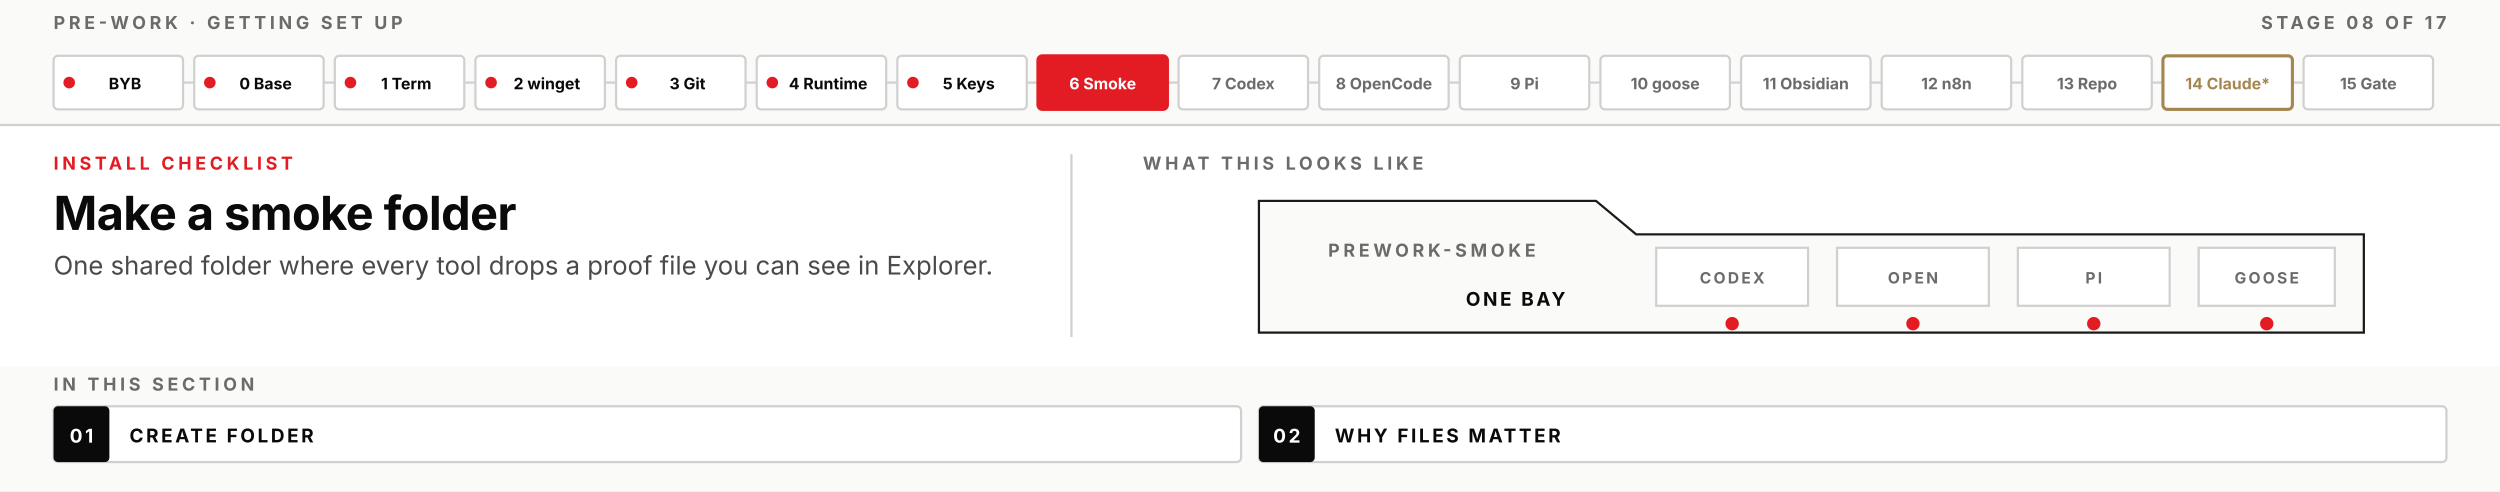
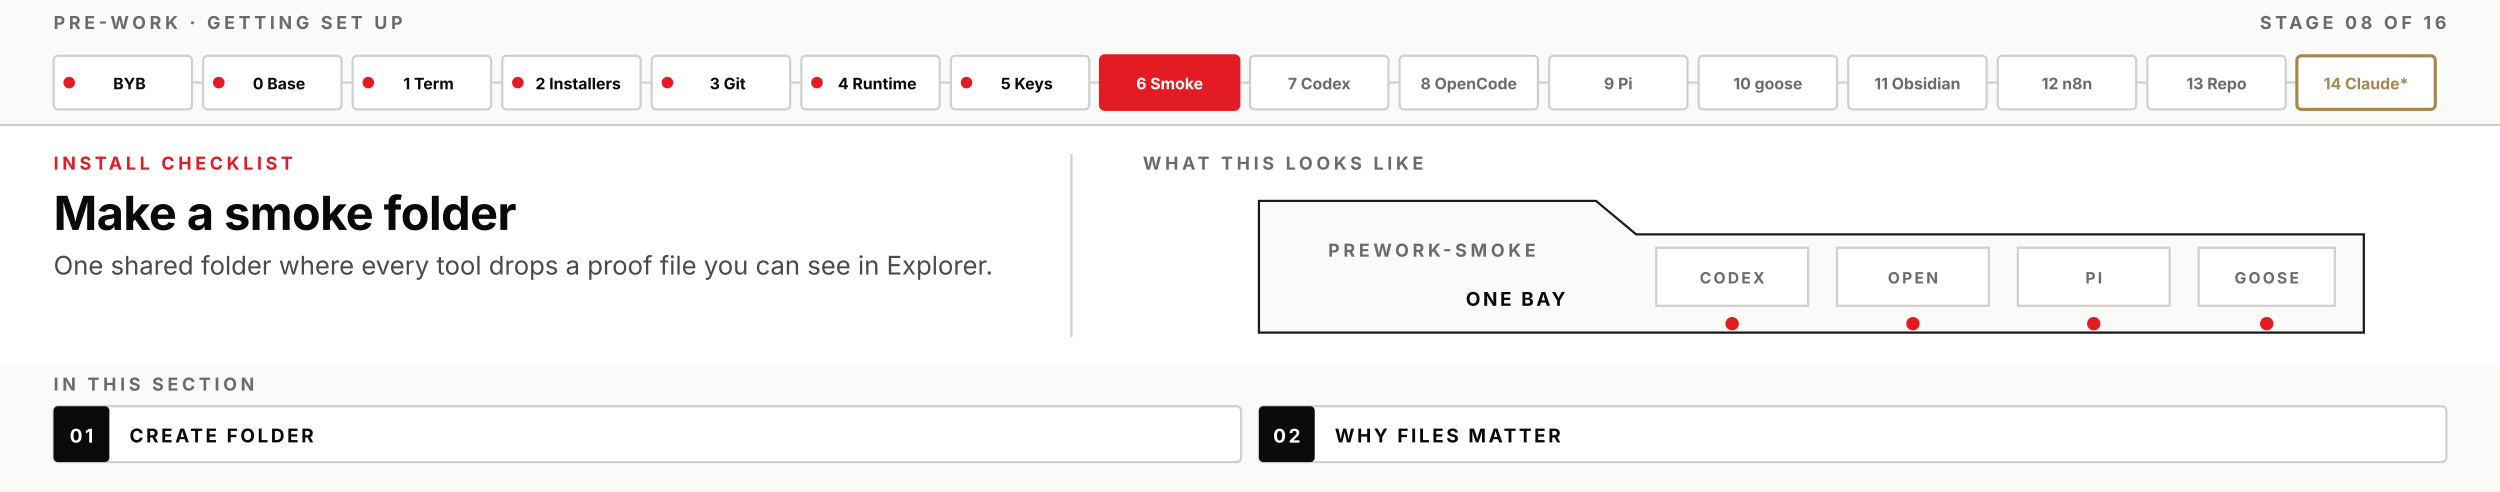
<svg xmlns="http://www.w3.org/2000/svg" viewBox="0 0 1120 220" role="img" aria-labelledby="title-install-pre-work-6-your-smoke-folder">
  <defs>
    <marker id="arrow" viewBox="0 0 8 8" refX="7" refY="4" markerWidth="6" markerHeight="6" orient="auto-start-reverse">
      <path d="M0 0 8 4 0 8Z" fill="#0A0A0A" />
    </marker>
    <marker id="arrow-red" viewBox="0 0 8 8" refX="7" refY="4" markerWidth="6" markerHeight="6" orient="auto-start-reverse">
      <path d="M0 0 8 4 0 8Z" fill="#E31C23" />
    </marker>
    <style>
      text { font-family: system-ui, "Inter", "Helvetica Neue", Arial, sans-serif; fill: #0A0A0A; }
      .micro { font-size: 8px; font-weight: 650; letter-spacing: 1.65px; }
      .tiny { font-size: 7px; font-weight: 650; letter-spacing: 1px; }
      .railtext { font-size: 7.1px; font-weight: 650; }
      .title { font-size: 21px; font-weight: 680; letter-spacing: -0.25px; }
      .purpose { font-size: 11.5px; font-weight: 430; fill: #4A4A4A; }
      .caption { font-size: 8.5px; font-weight: 650; letter-spacing: 1.15px; }
      .body { font-size: 9.5px; font-weight: 520; }
      .muted { fill: #6B6B6B; }
      .white { fill: #FFFFFF; }
      .red { fill: #E31C23; }
      .gold { fill: #A58650; }
      .line { fill: none; stroke: #0A0A0A; stroke-width: 1.35; vector-effect: non-scaling-stroke; }
      .hair { fill: none; stroke: #D0D0D0; stroke-width: 1; vector-effect: non-scaling-stroke; }
      .redline { fill: none; stroke: #E31C23; stroke-width: 1.4; vector-effect: non-scaling-stroke; }
      .goldline { fill: none; stroke: #A58650; stroke-width: 1.35; vector-effect: non-scaling-stroke; }
      .dash { stroke-dasharray: 5 4; }
    </style>
  </defs>
  <rect width="1120" height="220" fill="#FFFFFF" />
  <rect x="0" y="0" width="1120" height="56" fill="#FAFAF8" />
  <text x="24" y="13" class="micro muted">PRE-WORK · GETTING SET UP</text>
-   <text x="1096" y="13" class="micro muted" text-anchor="end">STAGE 08 OF 17</text>
-   <path d="M53 37H1061" class="hair" />
-   <rect x="24" y="25" width="58" height="24" rx="2" fill="#FFFFFF" stroke="#D0D0D0" stroke-width="1" />
+   <text x="1096" y="13" class="micro muted" text-anchor="end">STAGE 08 OF 16</text>
+   <path d="M55 37H1060" class="hair" />
+   <rect x="24" y="25" width="62" height="24" rx="2" fill="#FFFFFF" stroke="#D0D0D0" stroke-width="1" />
  <circle cx="31" cy="37" r="2.6" fill="#E31C23" />
-   <text x="56" y="40" class="railtext" text-anchor="middle">BYB</text>
-   <rect x="87" y="25" width="58" height="24" rx="2" fill="#FFFFFF" stroke="#D0D0D0" stroke-width="1" />
-   <circle cx="94" cy="37" r="2.6" fill="#E31C23" />
-   <text x="119" y="40" class="railtext" text-anchor="middle">0 Base</text>
-   <rect x="150" y="25" width="58" height="24" rx="2" fill="#FFFFFF" stroke="#D0D0D0" stroke-width="1" />
-   <circle cx="157" cy="37" r="2.6" fill="#E31C23" />
-   <text x="182" y="40" class="railtext" text-anchor="middle">1 Term</text>
-   <rect x="213" y="25" width="58" height="24" rx="2" fill="#FFFFFF" stroke="#D0D0D0" stroke-width="1" />
-   <circle cx="220" cy="37" r="2.6" fill="#E31C23" />
-   <text x="245" y="40" class="railtext" text-anchor="middle">2 winget</text>
-   <rect x="276" y="25" width="58" height="24" rx="2" fill="#FFFFFF" stroke="#D0D0D0" stroke-width="1" />
-   <circle cx="283" cy="37" r="2.6" fill="#E31C23" />
-   <text x="308" y="40" class="railtext" text-anchor="middle">3 Git</text>
-   <rect x="339" y="25" width="58" height="24" rx="2" fill="#FFFFFF" stroke="#D0D0D0" stroke-width="1" />
-   <circle cx="346" cy="37" r="2.6" fill="#E31C23" />
-   <text x="371" y="40" class="railtext" text-anchor="middle">4 Runtime</text>
-   <rect x="402" y="25" width="58" height="24" rx="2" fill="#FFFFFF" stroke="#D0D0D0" stroke-width="1" />
-   <circle cx="409" cy="37" r="2.6" fill="#E31C23" />
-   <text x="434" y="40" class="railtext" text-anchor="middle">5 Keys</text>
-   <rect x="465" y="25" width="58" height="24" rx="2" fill="#E31C23" stroke="#E31C23" stroke-width="1.4" />
-   <text x="494" y="40" class="railtext white" text-anchor="middle">6 Smoke</text>
-   <rect x="528" y="25" width="58" height="24" rx="2" fill="#FFFFFF" stroke="#D0D0D0" stroke-width="1" />
-   <text x="557" y="40" class="railtext muted" text-anchor="middle">7 Codex</text>
-   <rect x="591" y="25" width="58" height="24" rx="2" fill="#FFFFFF" stroke="#D0D0D0" stroke-width="1" />
-   <text x="620" y="40" class="railtext muted" text-anchor="middle">8 OpenCode</text>
-   <rect x="654" y="25" width="58" height="24" rx="2" fill="#FFFFFF" stroke="#D0D0D0" stroke-width="1" />
-   <text x="683" y="40" class="railtext muted" text-anchor="middle">9 Pi</text>
-   <rect x="717" y="25" width="58" height="24" rx="2" fill="#FFFFFF" stroke="#D0D0D0" stroke-width="1" />
-   <text x="746" y="40" class="railtext muted" text-anchor="middle">10 goose</text>
-   <rect x="780" y="25" width="58" height="24" rx="2" fill="#FFFFFF" stroke="#D0D0D0" stroke-width="1" />
-   <text x="809" y="40" class="railtext muted" text-anchor="middle">11 Obsidian</text>
-   <rect x="843" y="25" width="58" height="24" rx="2" fill="#FFFFFF" stroke="#D0D0D0" stroke-width="1" />
-   <text x="872" y="40" class="railtext muted" text-anchor="middle">12 n8n</text>
-   <rect x="906" y="25" width="58" height="24" rx="2" fill="#FFFFFF" stroke="#D0D0D0" stroke-width="1" />
-   <text x="935" y="40" class="railtext muted" text-anchor="middle">13 Repo</text>
-   <rect x="969" y="25" width="58" height="24" rx="2" fill="#FFFFFF" stroke="#A58650" stroke-width="1.4" />
-   <text x="998" y="40" class="railtext gold" text-anchor="middle">14 Claude*</text>
-   <rect x="1032" y="25" width="58" height="24" rx="2" fill="#FFFFFF" stroke="#D0D0D0" stroke-width="1" />
-   <text x="1061" y="40" class="railtext muted" text-anchor="middle">15 Gate</text>
+   <text x="58" y="40" class="railtext" text-anchor="middle">BYB</text>
+   <rect x="91" y="25" width="62" height="24" rx="2" fill="#FFFFFF" stroke="#D0D0D0" stroke-width="1" />
+   <circle cx="98" cy="37" r="2.6" fill="#E31C23" />
+   <text x="125" y="40" class="railtext" text-anchor="middle">0 Base</text>
+   <rect x="158" y="25" width="62" height="24" rx="2" fill="#FFFFFF" stroke="#D0D0D0" stroke-width="1" />
+   <circle cx="165" cy="37" r="2.6" fill="#E31C23" />
+   <text x="192" y="40" class="railtext" text-anchor="middle">1 Term</text>
+   <rect x="225" y="25" width="62" height="24" rx="2" fill="#FFFFFF" stroke="#D0D0D0" stroke-width="1" />
+   <circle cx="232" cy="37" r="2.6" fill="#E31C23" />
+   <text x="259" y="40" class="railtext" text-anchor="middle">2 Installers</text>
+   <rect x="292" y="25" width="62" height="24" rx="2" fill="#FFFFFF" stroke="#D0D0D0" stroke-width="1" />
+   <circle cx="299" cy="37" r="2.6" fill="#E31C23" />
+   <text x="326" y="40" class="railtext" text-anchor="middle">3 Git</text>
+   <rect x="359" y="25" width="62" height="24" rx="2" fill="#FFFFFF" stroke="#D0D0D0" stroke-width="1" />
+   <circle cx="366" cy="37" r="2.6" fill="#E31C23" />
+   <text x="393" y="40" class="railtext" text-anchor="middle">4 Runtime</text>
+   <rect x="426" y="25" width="62" height="24" rx="2" fill="#FFFFFF" stroke="#D0D0D0" stroke-width="1" />
+   <circle cx="433" cy="37" r="2.6" fill="#E31C23" />
+   <text x="460" y="40" class="railtext" text-anchor="middle">5 Keys</text>
+   <rect x="493" y="25" width="62" height="24" rx="2" fill="#E31C23" stroke="#E31C23" stroke-width="1.4" />
+   <text x="524" y="40" class="railtext white" text-anchor="middle">6 Smoke</text>
+   <rect x="560" y="25" width="62" height="24" rx="2" fill="#FFFFFF" stroke="#D0D0D0" stroke-width="1" />
+   <text x="591" y="40" class="railtext muted" text-anchor="middle">7 Codex</text>
+   <rect x="627" y="25" width="62" height="24" rx="2" fill="#FFFFFF" stroke="#D0D0D0" stroke-width="1" />
+   <text x="658" y="40" class="railtext muted" text-anchor="middle">8 OpenCode</text>
+   <rect x="694" y="25" width="62" height="24" rx="2" fill="#FFFFFF" stroke="#D0D0D0" stroke-width="1" />
+   <text x="725" y="40" class="railtext muted" text-anchor="middle">9 Pi</text>
+   <rect x="761" y="25" width="62" height="24" rx="2" fill="#FFFFFF" stroke="#D0D0D0" stroke-width="1" />
+   <text x="792" y="40" class="railtext muted" text-anchor="middle">10 goose</text>
+   <rect x="828" y="25" width="62" height="24" rx="2" fill="#FFFFFF" stroke="#D0D0D0" stroke-width="1" />
+   <text x="859" y="40" class="railtext muted" text-anchor="middle">11 Obsidian</text>
+   <rect x="895" y="25" width="62" height="24" rx="2" fill="#FFFFFF" stroke="#D0D0D0" stroke-width="1" />
+   <text x="926" y="40" class="railtext muted" text-anchor="middle">12 n8n</text>
+   <rect x="962" y="25" width="62" height="24" rx="2" fill="#FFFFFF" stroke="#D0D0D0" stroke-width="1" />
+   <text x="993" y="40" class="railtext muted" text-anchor="middle">13 Repo</text>
+   <rect x="1029" y="25" width="62" height="24" rx="2" fill="#FFFFFF" stroke="#A58650" stroke-width="1.4" />
+   <text x="1060" y="40" class="railtext gold" text-anchor="middle">14 Claude*</text>
  <path d="M0 56H1120" class="hair" />
  <text x="24" y="76" class="micro red">INSTALL CHECKLIST</text>
  <text x="24" y="103" class="title">Make a smoke folder</text>
  <text x="24" y="123" class="purpose">One shared folder where every tool drops a proof file you can see in Explorer.</text>
  <path d="M480 69V151" class="hair" />
  <text x="512" y="76" class="micro muted">WHAT THIS LOOKS LIKE</text>
  <g aria-label="Shared smoke folder with four proof-file slots">
    <path d="M564 90H715L733 105H1059V149H564Z" fill="#FAFAF8" stroke="#1A1A1A" />
    <text x="595" y="115" class="micro muted">PREWORK-SMOKE</text>
    <rect x="742" y="111" width="68" height="26" fill="#FFFFFF" stroke="#D0D0D0" />
    <rect x="823" y="111" width="68" height="26" fill="#FFFFFF" stroke="#D0D0D0" />
    <rect x="904" y="111" width="68" height="26" fill="#FFFFFF" stroke="#D0D0D0" />
    <rect x="985" y="111" width="61" height="26" fill="#FFFFFF" stroke="#D0D0D0" />
    <text x="776" y="127" class="tiny muted" text-anchor="middle">CODEX</text>
    <text x="857" y="127" class="tiny muted" text-anchor="middle">OPEN</text>
    <text x="938" y="127" class="tiny muted" text-anchor="middle">PI</text>
    <text x="1015.5" y="127" class="tiny muted" text-anchor="middle">GOOSE</text>
    <circle cx="776" cy="145" r="3" fill="#E31C23" />
    <circle cx="857" cy="145" r="3" fill="#E31C23" />
    <circle cx="938" cy="145" r="3" fill="#E31C23" />
    <circle cx="1015.5" cy="145" r="3" fill="#E31C23" />
    <text x="679" y="137" class="caption" text-anchor="middle">ONE BAY</text>
  </g>
  <rect x="0" y="164" width="1120" height="56" fill="#FAFAF8" />
  <text x="24" y="175" class="micro muted">IN THIS SECTION</text>
  <rect x="24.00" y="182" width="532.00" height="25" rx="2" fill="#FFFFFF" stroke="#D0D0D0" />
  <rect x="24.00" y="182" width="25" height="25" rx="2" fill="#0A0A0A" />
  <text x="36.50" y="198.3" class="caption white" text-anchor="middle">01</text>
  <text x="58.00" y="198.2" class="caption">CREATE FOLDER</text>
  <rect x="564.00" y="182" width="532.00" height="25" rx="2" fill="#FFFFFF" stroke="#D0D0D0" />
  <rect x="564.00" y="182" width="25" height="25" rx="2" fill="#0A0A0A" />
  <text x="576.50" y="198.3" class="caption white" text-anchor="middle">02</text>
  <text x="598.00" y="198.2" class="caption">WHY FILES MATTER</text>
</svg>
